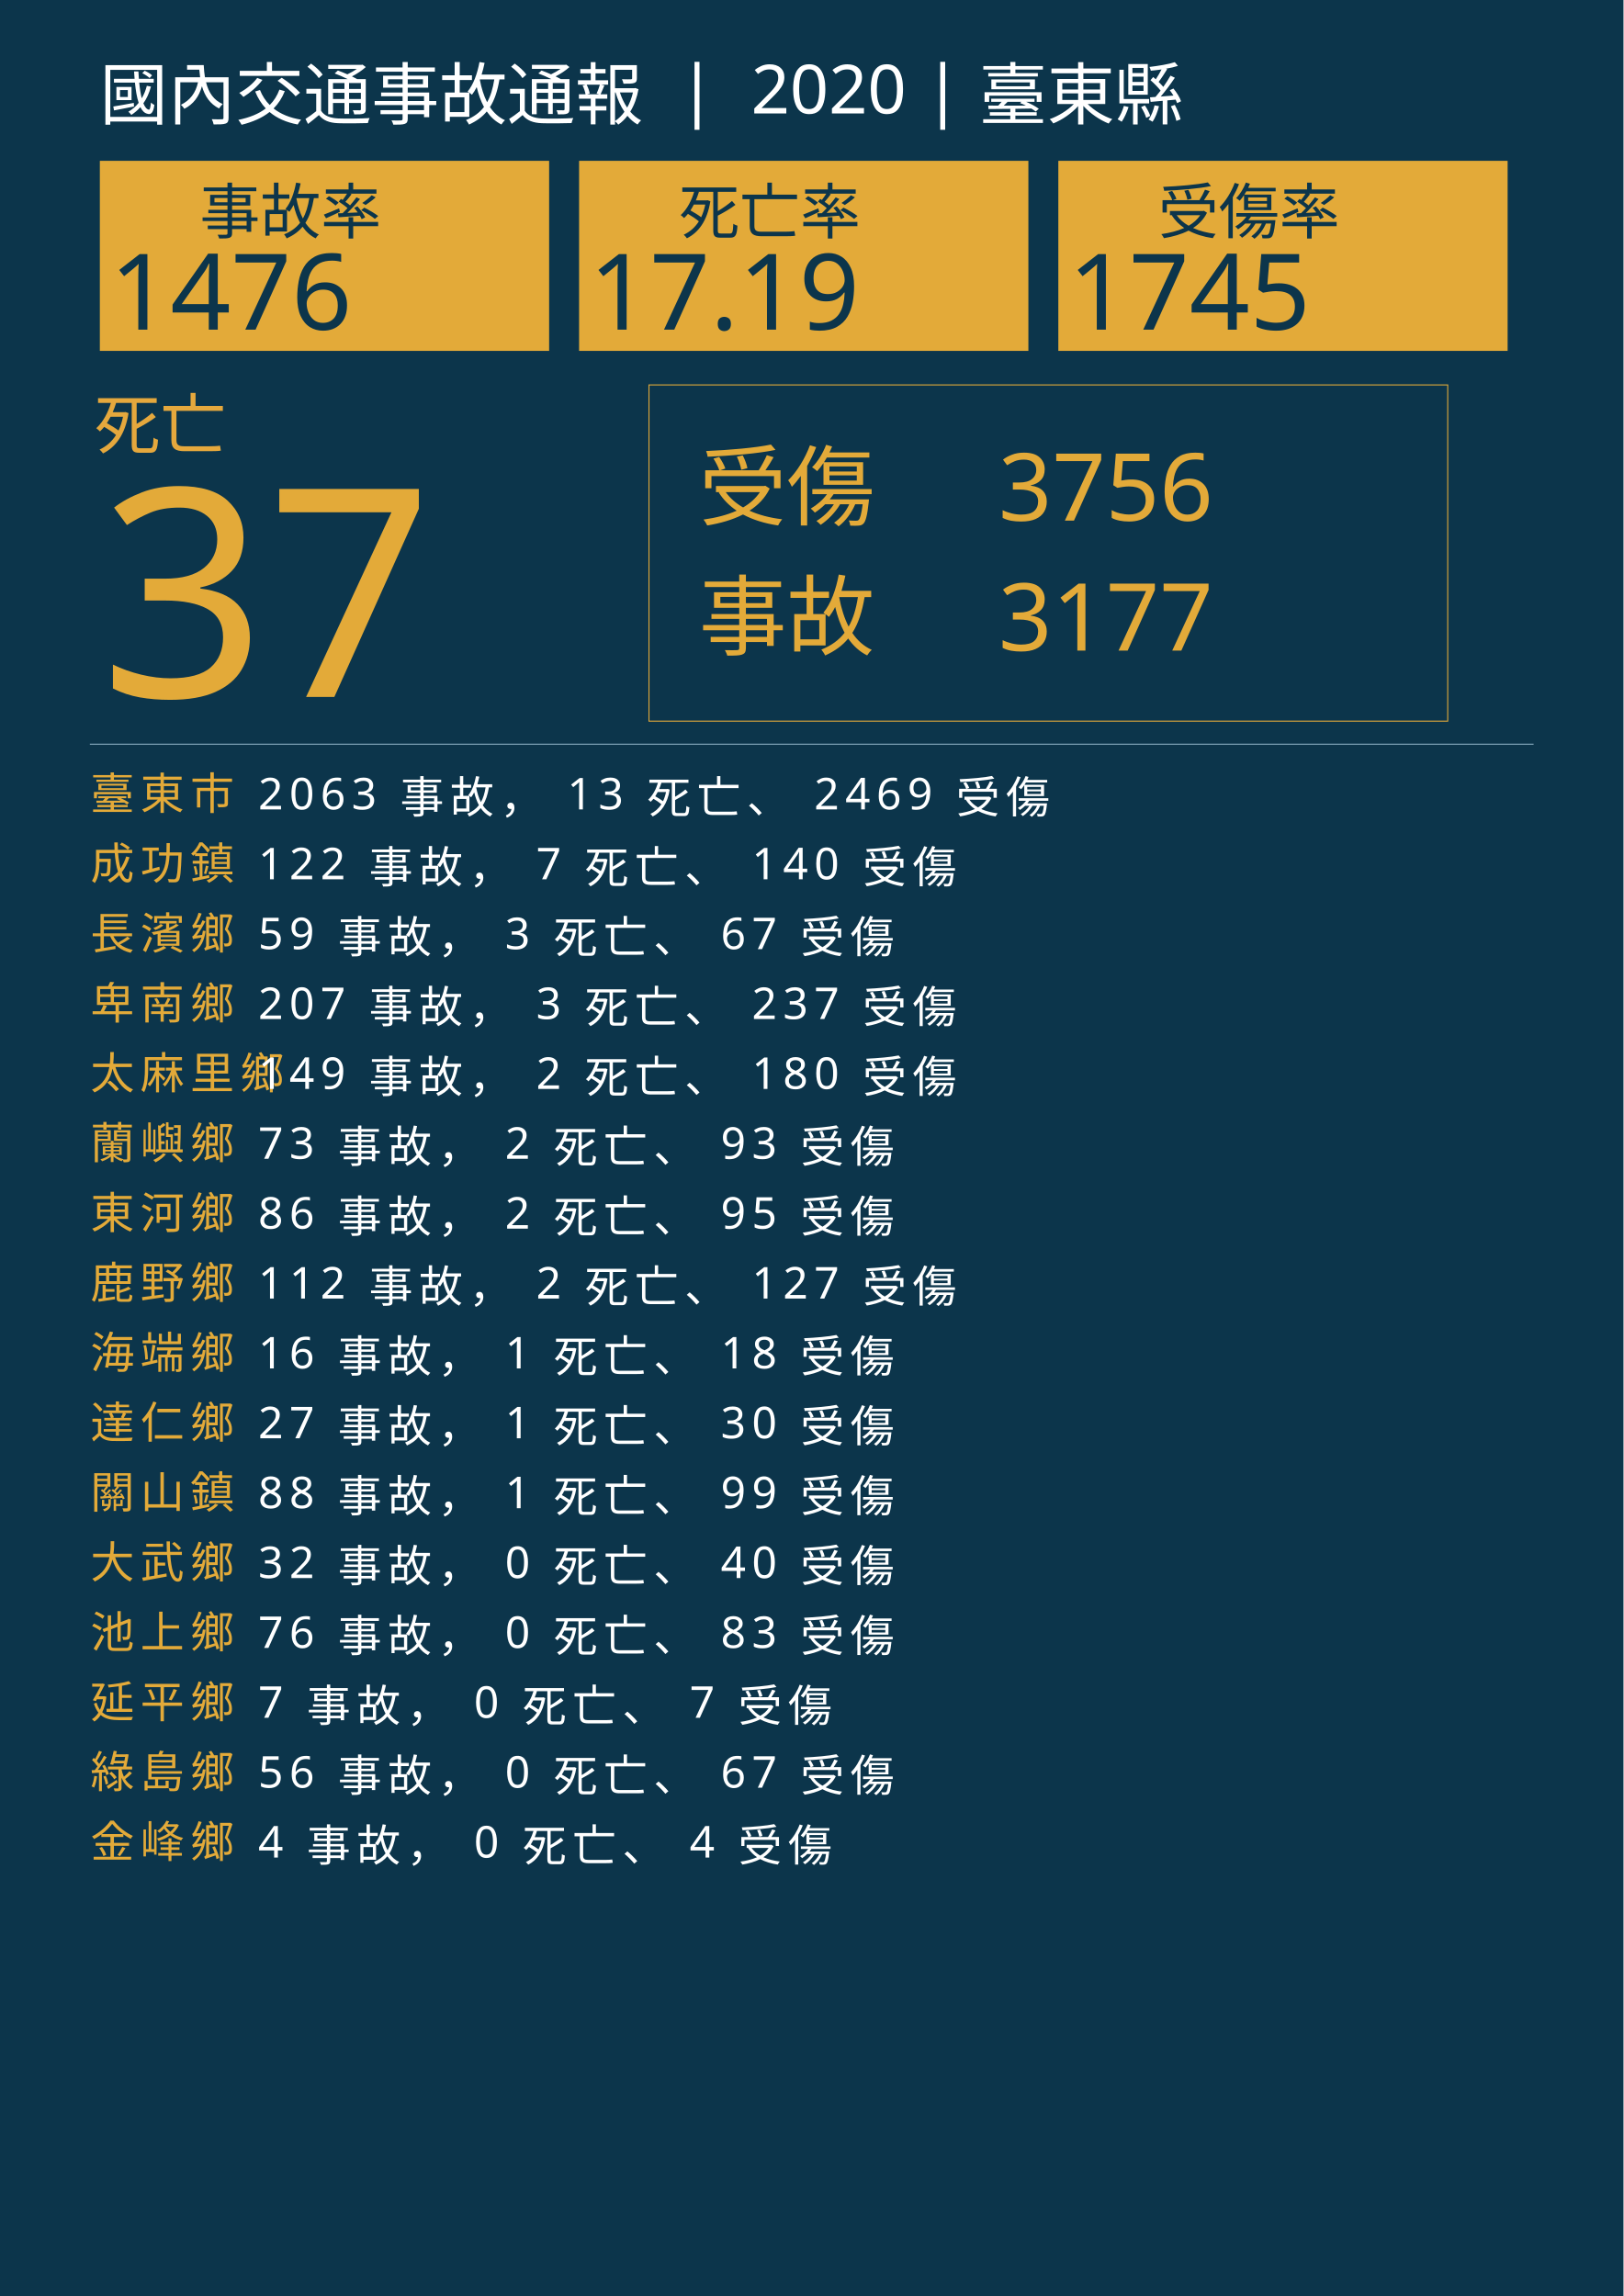
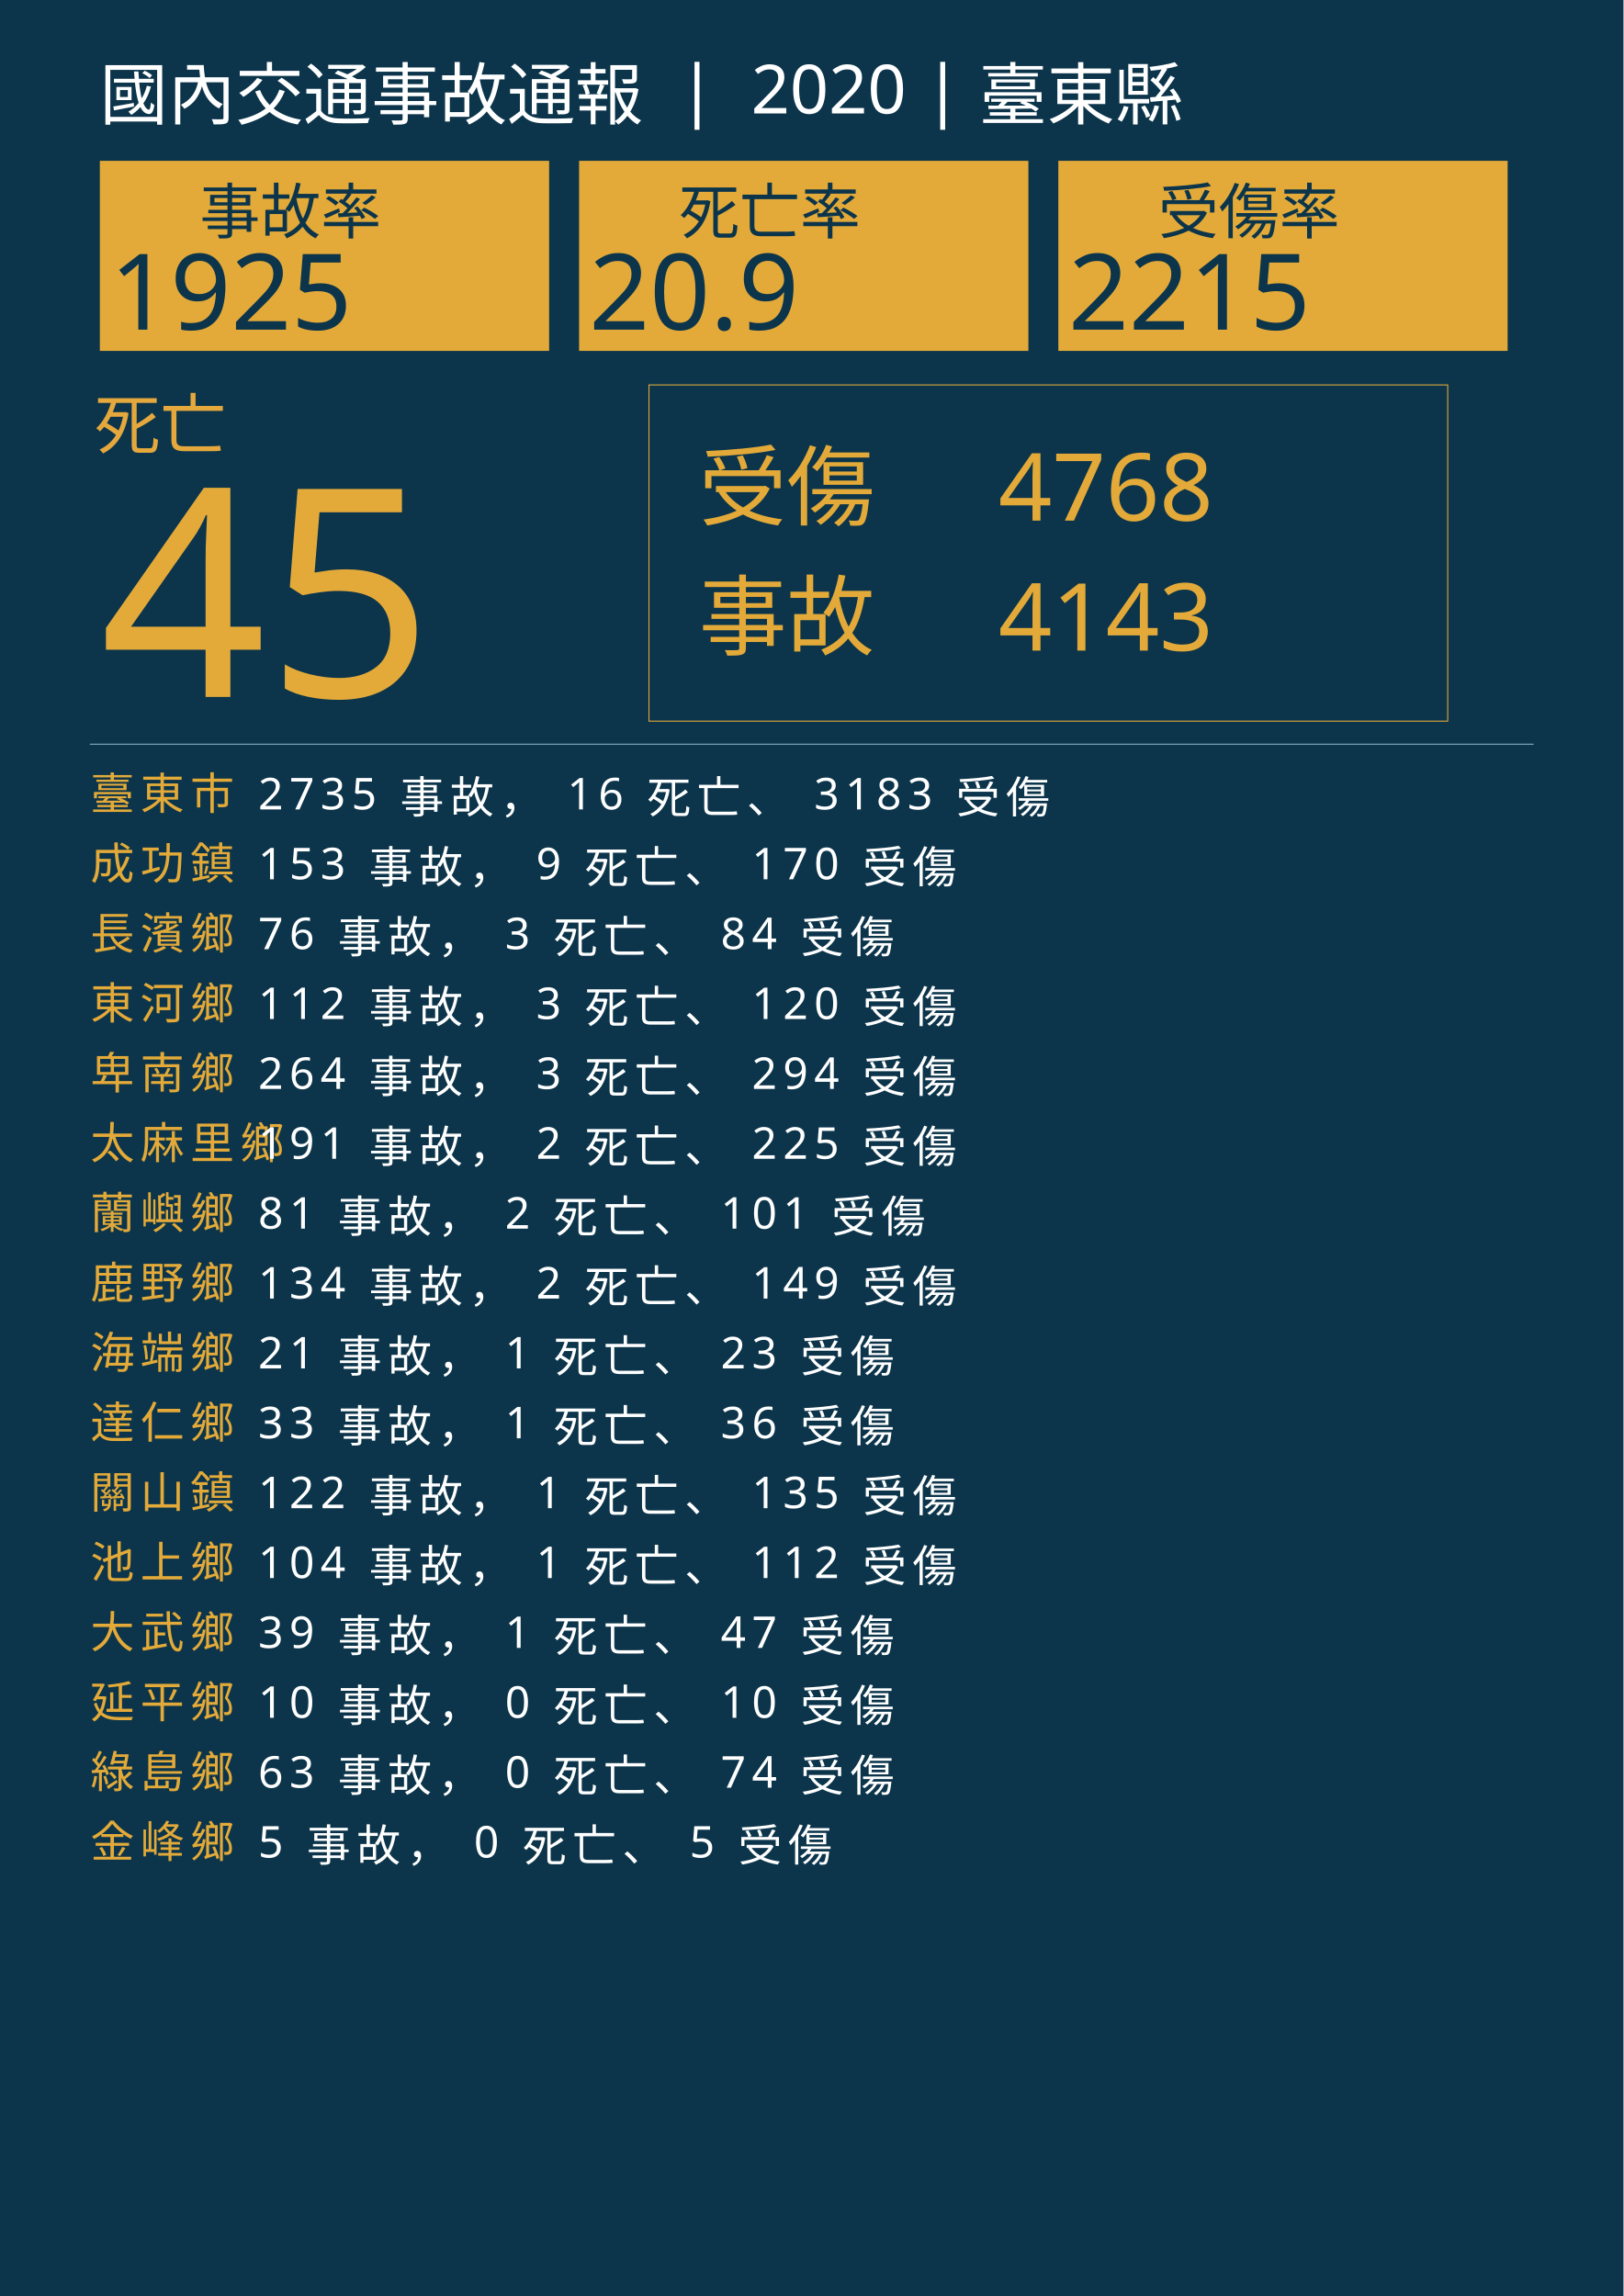
<svg xmlns="http://www.w3.org/2000/svg" version="1.1" id="圖層_1" x="0px" y="0px" viewBox="0 0 1626 2300" style="enable-background:new 0 0 1626 2300;" xml:space="preserve">
  <style type="text/css">
	.st0{fill:#0C354B;}
	.st1{fill:#E5A83D;}
	.st2{font-family:'NotoSansCJKtc-Bold-B5pc-H';}
	.st3{font-size:66px;}
	.st4{fill:#E3AA39;}
	.st5{font-family:'Arial-BoldMT';}
	.st6{font-size:291.776px;}
	.st7{fill:none;stroke:#E3AA39;stroke-miterlimit:10;}
	.st8{font-family:'NotoSansCJKtc-Light-B5pc-H';}
	.st9{font-size:88px;}
	.st10{font-family:'NotoSansCJKtc-Medium-B5pc-H';}
	.st11{font-size:94px;}
	.st12{fill:none;stroke:#8AAFC1;stroke-miterlimit:10;}
	.st13{font-size:60.649px;}
	.st14{font-size:106px;}
	.st15{fill:none;}
	.st16{font-size:44px;}
	.st17{letter-spacing:6;}
	.st18{fill:#FFFFFF;}
	.st19{letter-spacing:1;}
	.st20{font-size:68px;}
</style>
  <rect class="st0" width="1626" height="2300" />
  <text transform="matrix(1 0 0 1 94.5001 449.017)" class="st1 st2 st3">死亡</text>
  <g>
-     <text transform="matrix(1 0 0 1 100 698.1412)" class="st4 st5 st6">37</text>
+     <text transform="matrix(1 0 0 1 100 698.1412)" class="st4 st5 st6">45</text>
  </g>
  <g>
    <rect x="650" y="385.6" class="st7" width="800" height="336.8" />
    <g>
      <text transform="matrix(1 0 0 1 700 519.593)" class="st4 st8 st9">受傷</text>
-       <text transform="matrix(1 0 0 1 1000 521.5084)" class="st4 st10 st11">3756</text>
-       <text transform="matrix(1 0 0 1 1000 651.7274)" class="st4 st10 st11">3177</text>
+       <text transform="matrix(1 0 0 1 1000 521.5084)" class="st4 st10 st11">4768</text>
+       <text transform="matrix(1 0 0 1 1000 651.7274)" class="st4 st10 st11">4143</text>
      <text transform="matrix(1 0 0 1 700 649.4965)" class="st4 st8 st9">事故</text>
    </g>
  </g>
  <line class="st12" x1="90" y1="745.5" x2="1536" y2="745.5" />
  <g>
    <g>
      <rect x="100" y="161.1" class="st4" width="450" height="190.4" />
      <g>
        <text transform="matrix(1 0 0 1 200 233.9079)" class="st0 st10 st13">事故率</text>
        <g>
-           <text transform="matrix(1 0 0 1 110 330.2121)" class="st0 st5 st14">1476</text>
+           <text transform="matrix(1 0 0 1 110 330.2121)" class="st0 st5 st14">1925</text>
        </g>
      </g>
    </g>
    <g>
      <rect x="580" y="161.1" class="st4" width="450" height="190.4" />
      <g>
        <text transform="matrix(1 0 0 1 680 233.908)" class="st0 st10 st13">死亡率</text>
        <g>
-           <text transform="matrix(1 0 0 1 590 330.2122)" class="st0 st5 st14">17.19</text>
+           <text transform="matrix(1 0 0 1 590 330.2122)" class="st0 st5 st14">20.9</text>
        </g>
      </g>
    </g>
    <g>
      <rect x="1060" y="161.1" class="st4" width="450" height="190.4" />
      <g>
        <text transform="matrix(1 0 0 1 1160 233.908)" class="st0 st10 st13">受傷率</text>
        <g>
-           <text transform="matrix(1 0 0 1 1070 330.2122)" class="st0 st5 st14">1745</text>
+           <text transform="matrix(1 0 0 1 1070 330.2122)" class="st0 st5 st14">2215</text>
        </g>
      </g>
    </g>
  </g>
  <rect x="90.6" y="772.1" class="st15" width="1141.8" height="314.8" />
  <text transform="matrix(1 0 0 1 90.5591 810.7965)">
    <tspan x="0" y="0" class="st4 st10 st16 st17">臺東市</tspan>
-     <tspan x="150.6" y="0" class="st18 st10 st16 st17"> 2063 事故， 13 死亡、 2469 受傷</tspan>
+     <tspan x="150.6" y="0" class="st18 st10 st16 st17"> 2735 事故， 16 死亡、 3183 受傷</tspan>
    <tspan x="0" y="70" class="st4 st10 st16 st17">成功鎮</tspan>
-     <tspan x="150.6" y="70" class="st18 st10 st16 st17"> 122 事故， 7 死亡、 140 受傷</tspan>
+     <tspan x="150.6" y="70" class="st18 st10 st16 st17"> 153 事故， 9 死亡、 170 受傷</tspan>
    <tspan x="0" y="140" class="st4 st10 st16 st17">長濱鄉</tspan>
-     <tspan x="150.6" y="140" class="st18 st10 st16 st17"> 59 事故， 3 死亡、 67 受傷</tspan>
-     <tspan x="0" y="210" class="st4 st10 st16 st17">卑南鄉</tspan>
-     <tspan x="150.6" y="210" class="st18 st10 st16 st17"> 207 事故， 3 死亡、 237 受傷</tspan>
-     <tspan x="0" y="280" class="st4 st10 st16 st17">太麻里鄉</tspan>
-     <tspan x="150.6" y="280" class="st18 st10 st16 st17"> 149 事故， 2 死亡、 180 受傷</tspan>
-     <tspan x="0" y="350" class="st4 st10 st16 st17">蘭嶼鄉</tspan>
-     <tspan x="150.6" y="350" class="st18 st10 st16 st17"> 73 事故， 2 死亡、 93 受傷</tspan>
-     <tspan x="0" y="420" class="st4 st10 st16 st17">東河鄉</tspan>
-     <tspan x="150.6" y="420" class="st18 st10 st16 st17"> 86 事故， 2 死亡、 95 受傷</tspan>
+     <tspan x="150.6" y="140" class="st18 st10 st16 st17"> 76 事故， 3 死亡、 84 受傷</tspan>
+     <tspan x="0" y="210" class="st4 st10 st16 st17">東河鄉</tspan>
+     <tspan x="150.6" y="210" class="st18 st10 st16 st17"> 112 事故， 3 死亡、 120 受傷</tspan>
+     <tspan x="0" y="280" class="st4 st10 st16 st17">卑南鄉</tspan>
+     <tspan x="150.6" y="280" class="st18 st10 st16 st17"> 264 事故， 3 死亡、 294 受傷</tspan>
+     <tspan x="0" y="350" class="st4 st10 st16 st17">太麻里鄉</tspan>
+     <tspan x="150.6" y="350" class="st18 st10 st16 st17"> 191 事故， 2 死亡、 225 受傷</tspan>
+     <tspan x="0" y="420" class="st4 st10 st16 st17">蘭嶼鄉</tspan>
+     <tspan x="150.6" y="420" class="st18 st10 st16 st17"> 81 事故， 2 死亡、 101 受傷</tspan>
    <tspan x="0" y="490" class="st4 st10 st16 st17">鹿野鄉</tspan>
-     <tspan x="150.6" y="490" class="st18 st10 st16 st17"> 112 事故， 2 死亡、 127 受傷</tspan>
+     <tspan x="150.6" y="490" class="st18 st10 st16 st17"> 134 事故， 2 死亡、 149 受傷</tspan>
    <tspan x="0" y="560" class="st4 st10 st16 st17">海端鄉</tspan>
-     <tspan x="150.6" y="560" class="st18 st10 st16 st17"> 16 事故， 1 死亡、 18 受傷</tspan>
+     <tspan x="150.6" y="560" class="st18 st10 st16 st17"> 21 事故， 1 死亡、 23 受傷</tspan>
    <tspan x="0" y="630" class="st4 st10 st16 st17">達仁鄉</tspan>
-     <tspan x="150.6" y="630" class="st18 st10 st16 st17"> 27 事故， 1 死亡、 30 受傷</tspan>
+     <tspan x="150.6" y="630" class="st18 st10 st16 st17"> 33 事故， 1 死亡、 36 受傷</tspan>
    <tspan x="0" y="700" class="st4 st10 st16 st17">關山鎮</tspan>
-     <tspan x="150.6" y="700" class="st18 st10 st16 st17"> 88 事故， 1 死亡、 99 受傷</tspan>
-     <tspan x="0" y="770" class="st4 st10 st16 st17">大武鄉</tspan>
-     <tspan x="150.6" y="770" class="st18 st10 st16 st17"> 32 事故， 0 死亡、 40 受傷</tspan>
-     <tspan x="0" y="840" class="st4 st10 st16 st17">池上鄉</tspan>
-     <tspan x="150.6" y="840" class="st18 st10 st16 st17"> 76 事故， 0 死亡、 83 受傷</tspan>
+     <tspan x="150.6" y="700" class="st18 st10 st16 st17"> 122 事故， 1 死亡、 135 受傷</tspan>
+     <tspan x="0" y="770" class="st4 st10 st16 st17">池上鄉</tspan>
+     <tspan x="150.6" y="770" class="st18 st10 st16 st17"> 104 事故， 1 死亡、 112 受傷</tspan>
+     <tspan x="0" y="840" class="st4 st10 st16 st17">大武鄉</tspan>
+     <tspan x="150.6" y="840" class="st18 st10 st16 st17"> 39 事故， 1 死亡、 47 受傷</tspan>
    <tspan x="0" y="910" class="st4 st10 st16 st17">延平鄉</tspan>
-     <tspan x="150.6" y="910" class="st18 st10 st16 st17"> 7 事故， 0 死亡、 7 受傷</tspan>
+     <tspan x="150.6" y="910" class="st18 st10 st16 st17"> 10 事故， 0 死亡、 10 受傷</tspan>
    <tspan x="0" y="980" class="st4 st10 st16 st17">綠島鄉</tspan>
-     <tspan x="150.6" y="980" class="st18 st10 st16 st17"> 56 事故， 0 死亡、 67 受傷</tspan>
+     <tspan x="150.6" y="980" class="st18 st10 st16 st17"> 63 事故， 0 死亡、 74 受傷</tspan>
    <tspan x="0" y="1050" class="st4 st10 st16 st17">金峰鄉</tspan>
-     <tspan x="150.6" y="1050" class="st18 st10 st16 st17"> 4 事故， 0 死亡、 4 受傷</tspan>
+     <tspan x="150.6" y="1050" class="st18 st10 st16 st17"> 5 事故， 0 死亡、 5 受傷</tspan>
  </text>
  <text transform="matrix(1 0 0 1 100 119.2712)" class="st18 st8 st20">國內交通事故通報  |  2020 | 臺東縣</text>
</svg>
